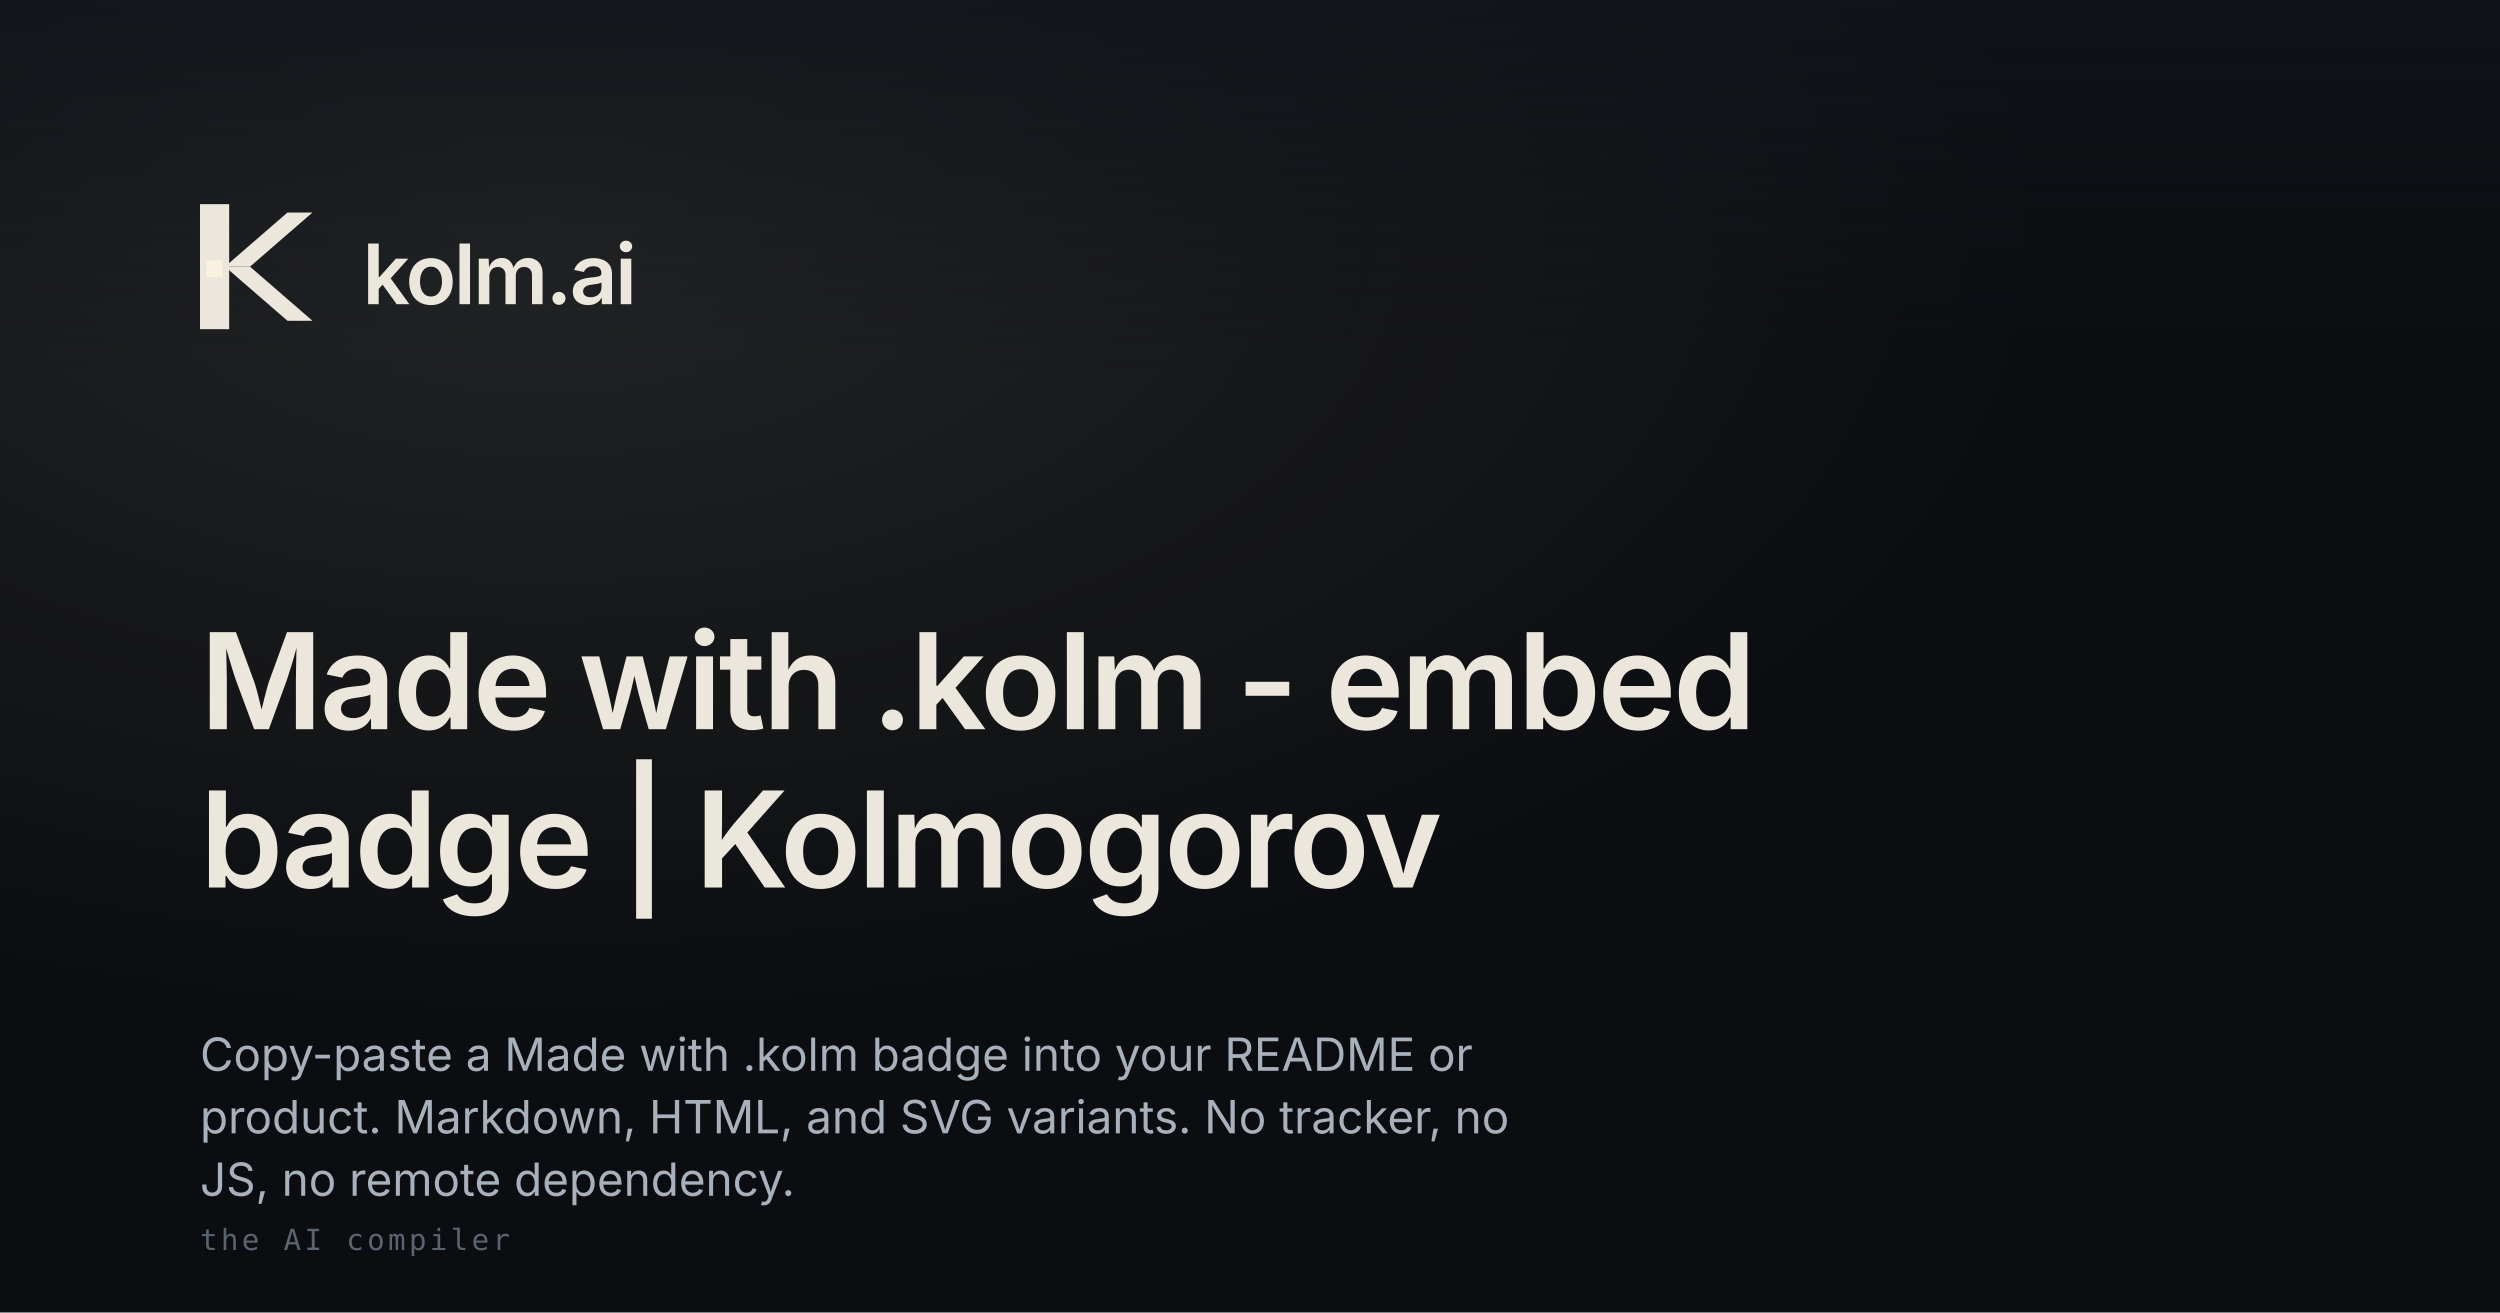
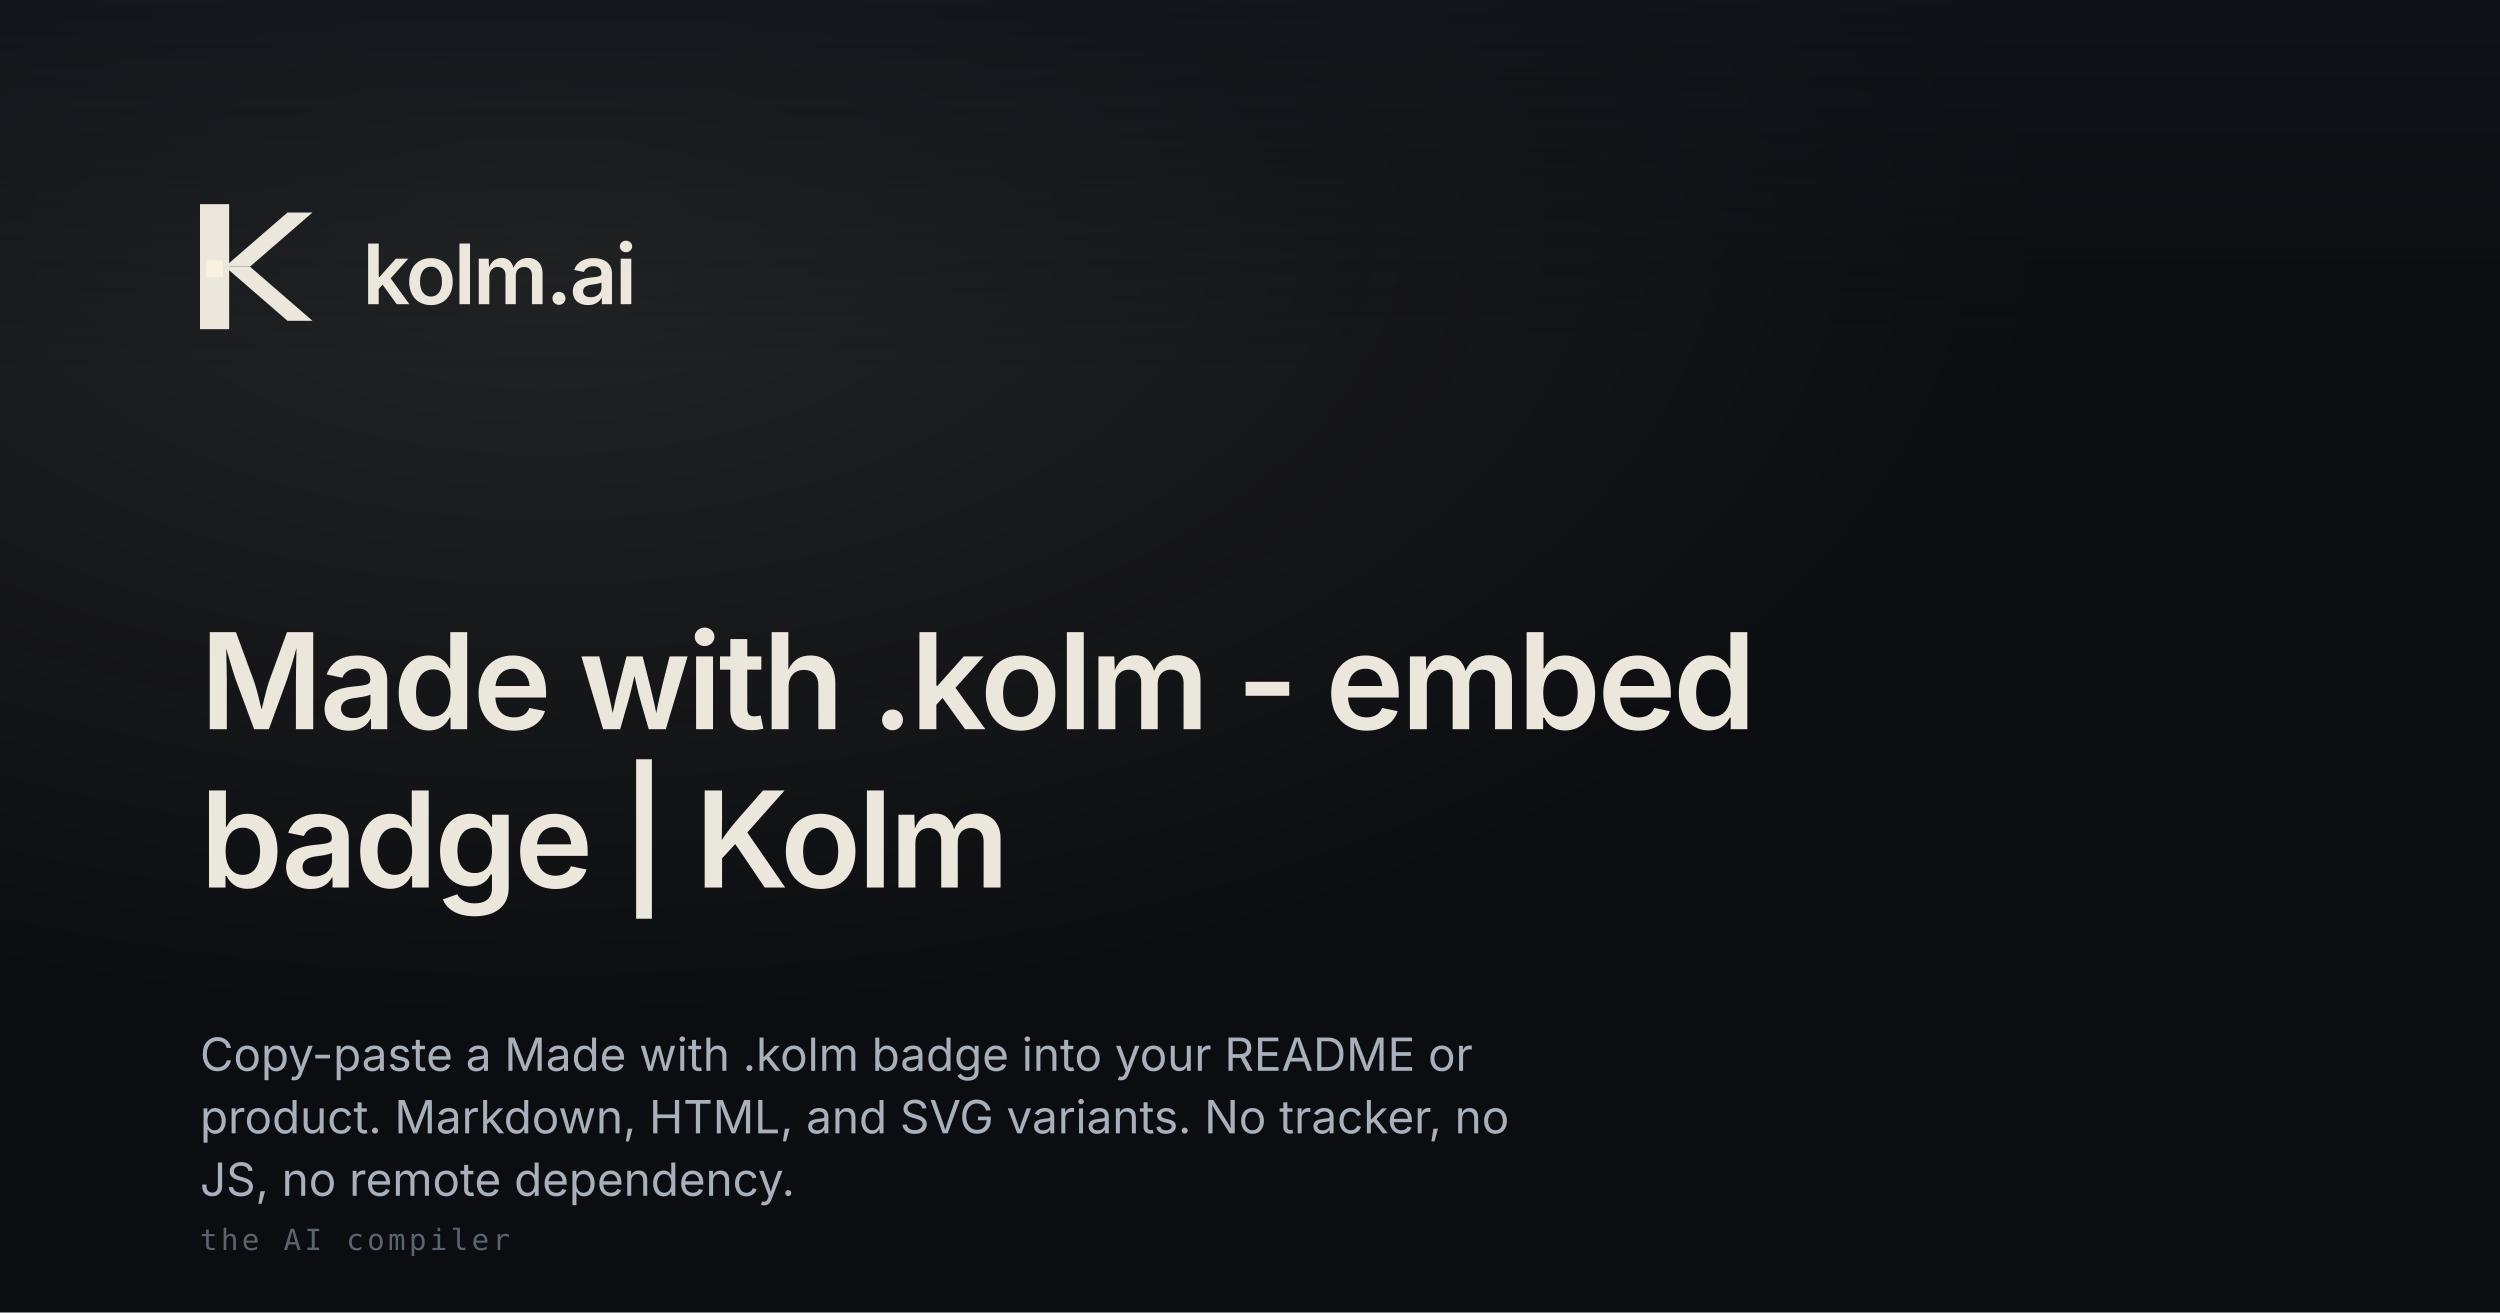
- <svg xmlns="http://www.w3.org/2000/svg" width="1200" height="630" viewBox="0 0 1200 630" role="img" aria-label="Made with .kolm - embed badge | Kolmogorov | kolm.ai">
+ <svg xmlns="http://www.w3.org/2000/svg" width="1200" height="630" viewBox="0 0 1200 630" role="img" aria-label="Made with .kolm - embed badge | Kolm | kolm.ai">
  <defs>
    <radialGradient id="glow" cx="22%" cy="18%" r="60%">
      <stop offset="0%" stop-color="#faf2e1" stop-opacity="0.10" />
      <stop offset="100%" stop-color="#faf2e1" stop-opacity="0" />
    </radialGradient>
    <linearGradient id="topfade" x1="0" y1="0" x2="0" y2="1">
      <stop offset="0%" stop-color="#11151b" stop-opacity="0.7" />
      <stop offset="100%" stop-color="#11151b" stop-opacity="0" />
    </linearGradient>
  </defs>
  <rect width="1200" height="630" fill="#0b0d10" />
  <rect width="1200" height="630" fill="url(#glow)" />
  <rect width="1200" height="180" fill="url(#topfade)" />
  <g transform="translate(96 96)">
    <rect x="0" y="2" width="14" height="60" fill="#ece7dc" />
    <path d="M42 6 L54 6 L24 32 L12 32 Z" fill="#ece7dc" />
    <path d="M12 32 L24 32 L54 58 L42 58 Z" fill="#ece7dc" />
    <rect x="3" y="29" width="8" height="8" fill="#faf2e1" />
    <text x="78" y="50" fill="#ece7dc" font-family="-apple-system,BlinkMacSystemFont,'SF Pro Display','Inter','Segoe UI',system-ui,sans-serif" font-size="40" font-weight="600" letter-spacing="-1.2">kolm.ai</text>
  </g>
  <text x="96" y="350" fill="#ece7dc" font-family="-apple-system,BlinkMacSystemFont,'SF Pro Display','Inter','Segoe UI',system-ui,sans-serif" font-size="64" font-weight="640" letter-spacing="-1.6">Made with .kolm - embed</text>
-   <text x="96" y="426" fill="#ece7dc" font-family="-apple-system,BlinkMacSystemFont,'SF Pro Display','Inter','Segoe UI',system-ui,sans-serif" font-size="64" font-weight="640" letter-spacing="-1.6">badge | Kolmogorov</text>
+   <text x="96" y="426" fill="#ece7dc" font-family="-apple-system,BlinkMacSystemFont,'SF Pro Display','Inter','Segoe UI',system-ui,sans-serif" font-size="64" font-weight="640" letter-spacing="-1.6">badge | Kolm</text>
  <text x="96" y="514" fill="#a8b0bb" font-family="-apple-system,BlinkMacSystemFont,'SF Pro Text','Inter','Segoe UI',system-ui,sans-serif" font-size="22" font-weight="400">Copy-paste a Made with .kolm badge into your README or</text>
  <text x="96" y="544" fill="#a8b0bb" font-family="-apple-system,BlinkMacSystemFont,'SF Pro Text','Inter','Segoe UI',system-ui,sans-serif" font-size="22" font-weight="400">product. Markdown, HTML, and SVG variants. No tracker, no</text>
  <text x="96" y="574" fill="#a8b0bb" font-family="-apple-system,BlinkMacSystemFont,'SF Pro Text','Inter','Segoe UI',system-ui,sans-serif" font-size="22" font-weight="400">JS, no remote dependency.</text>
  <text x="96" y="600" fill="#5a6471" font-family="ui-monospace,'SF Mono',Menlo,Consolas,monospace" font-size="14" letter-spacing="1.6">the AI compiler</text>
</svg>
